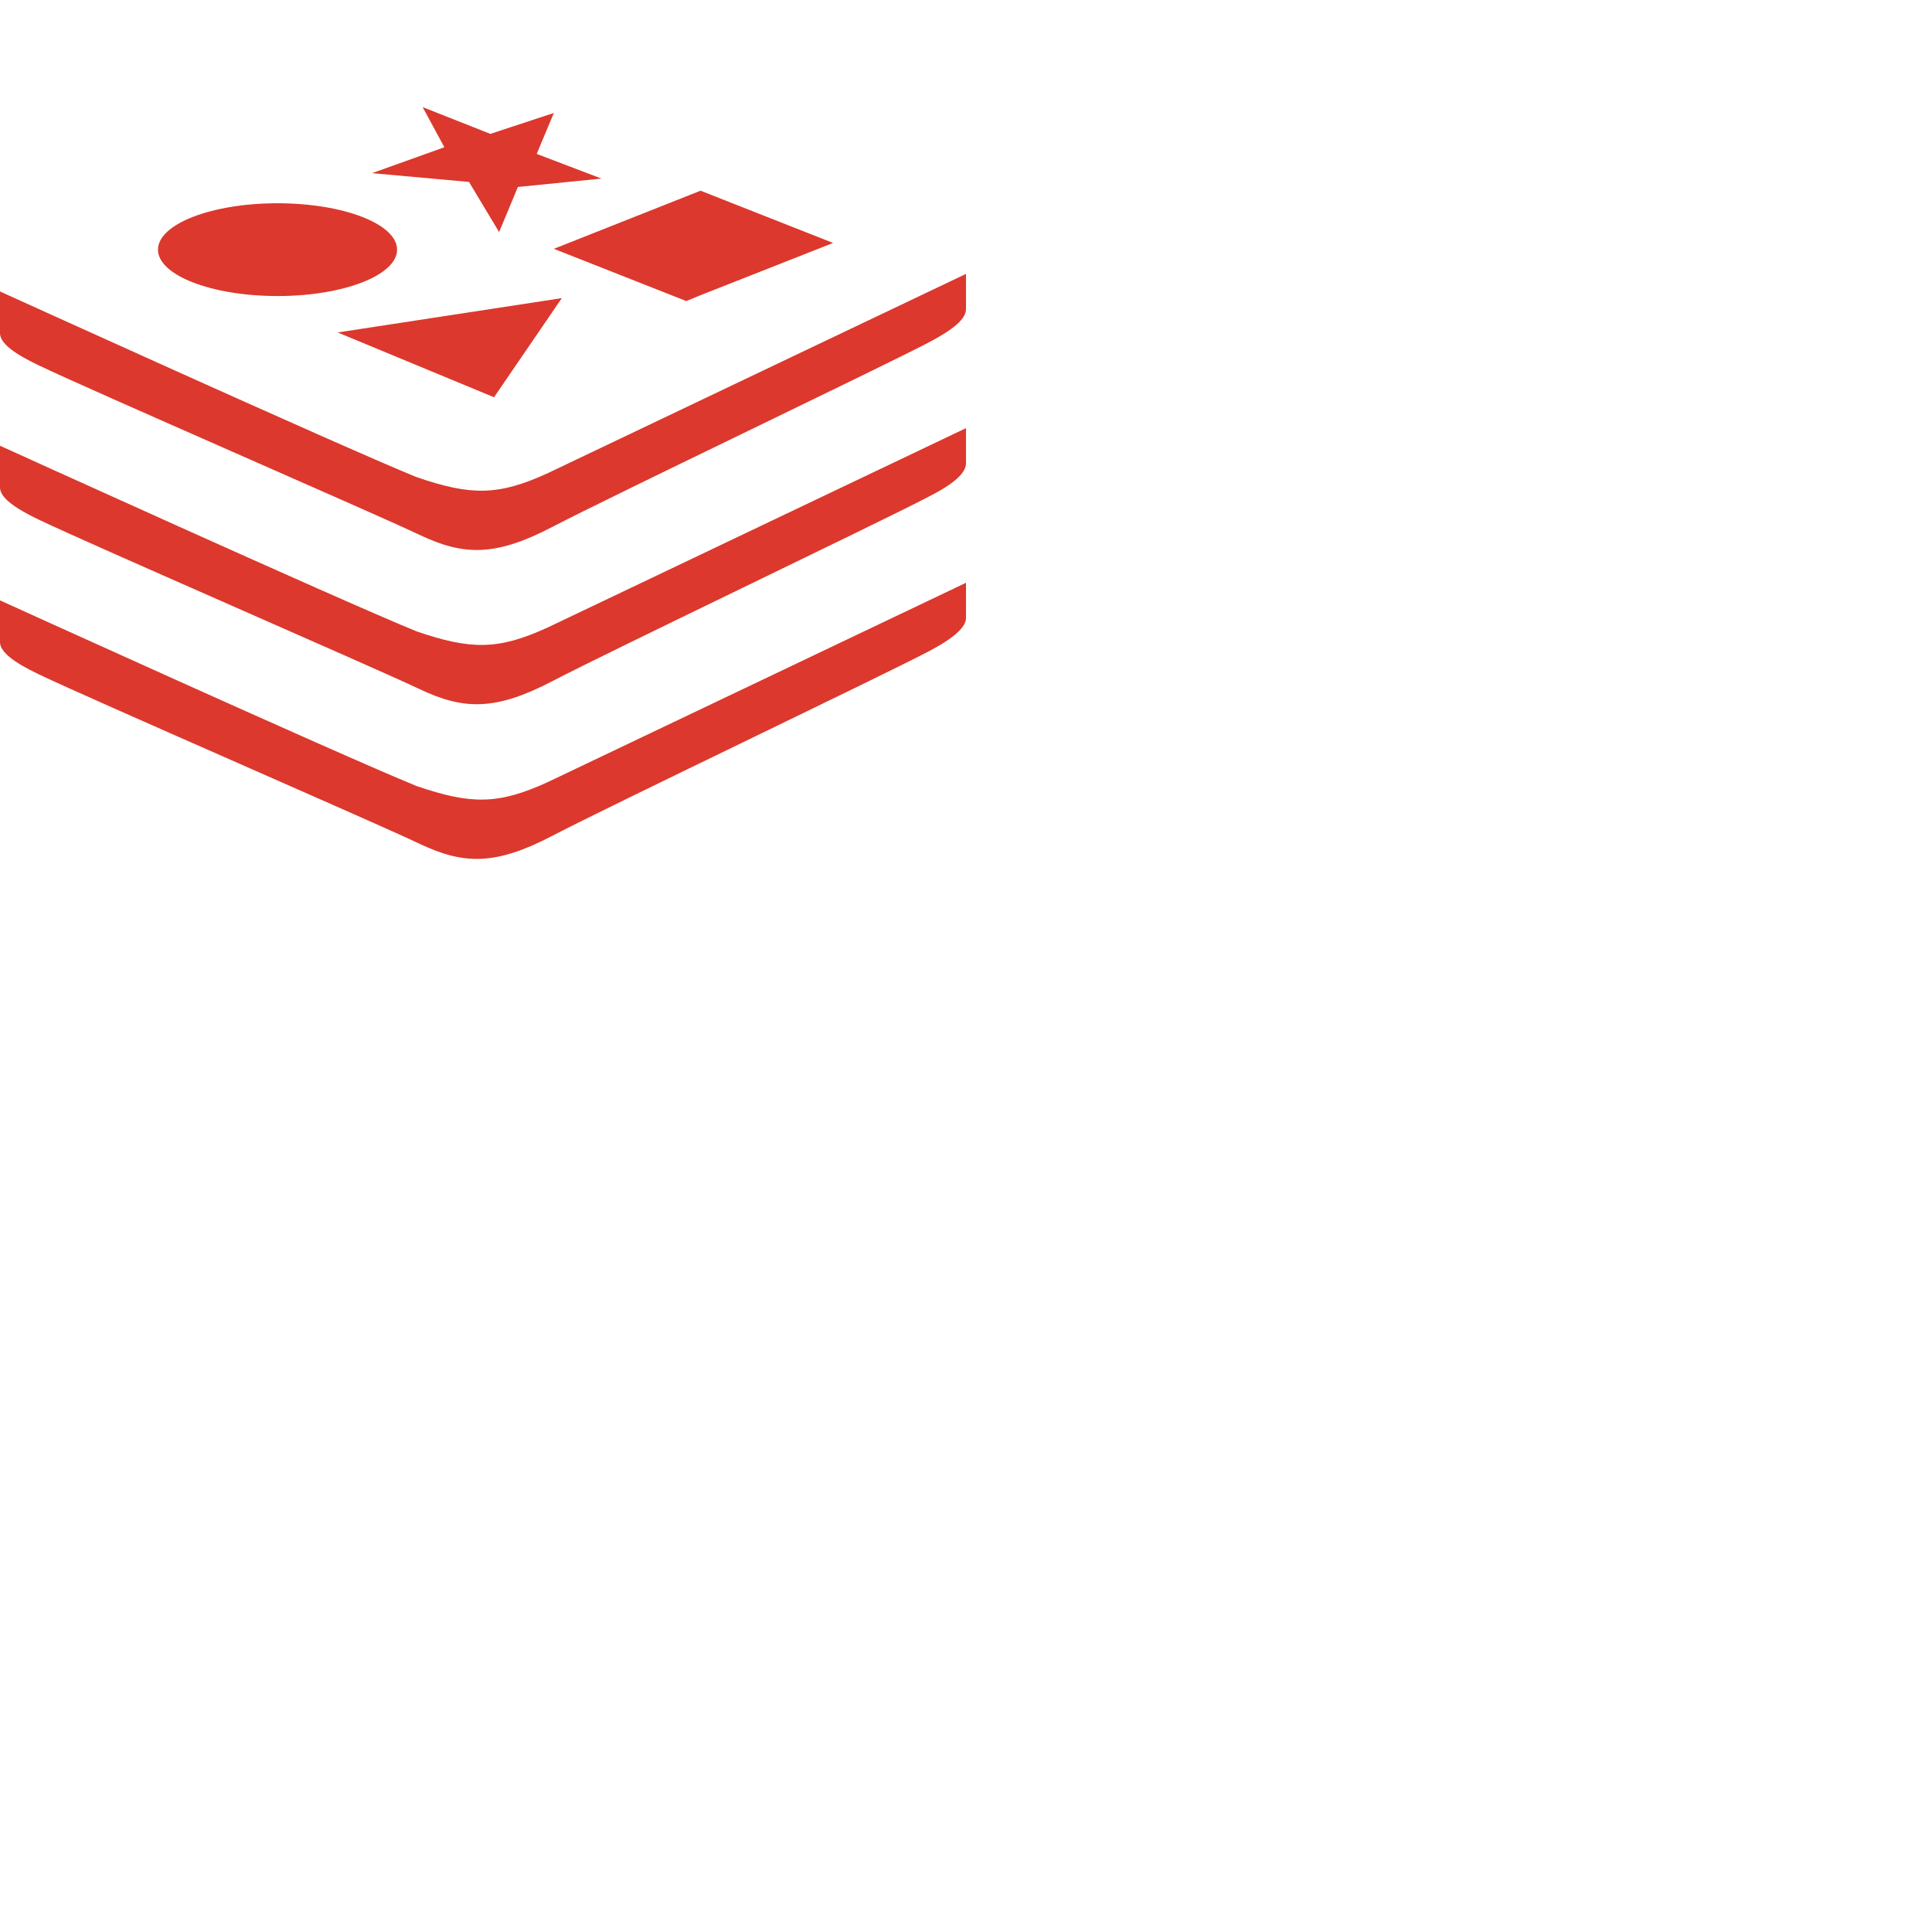
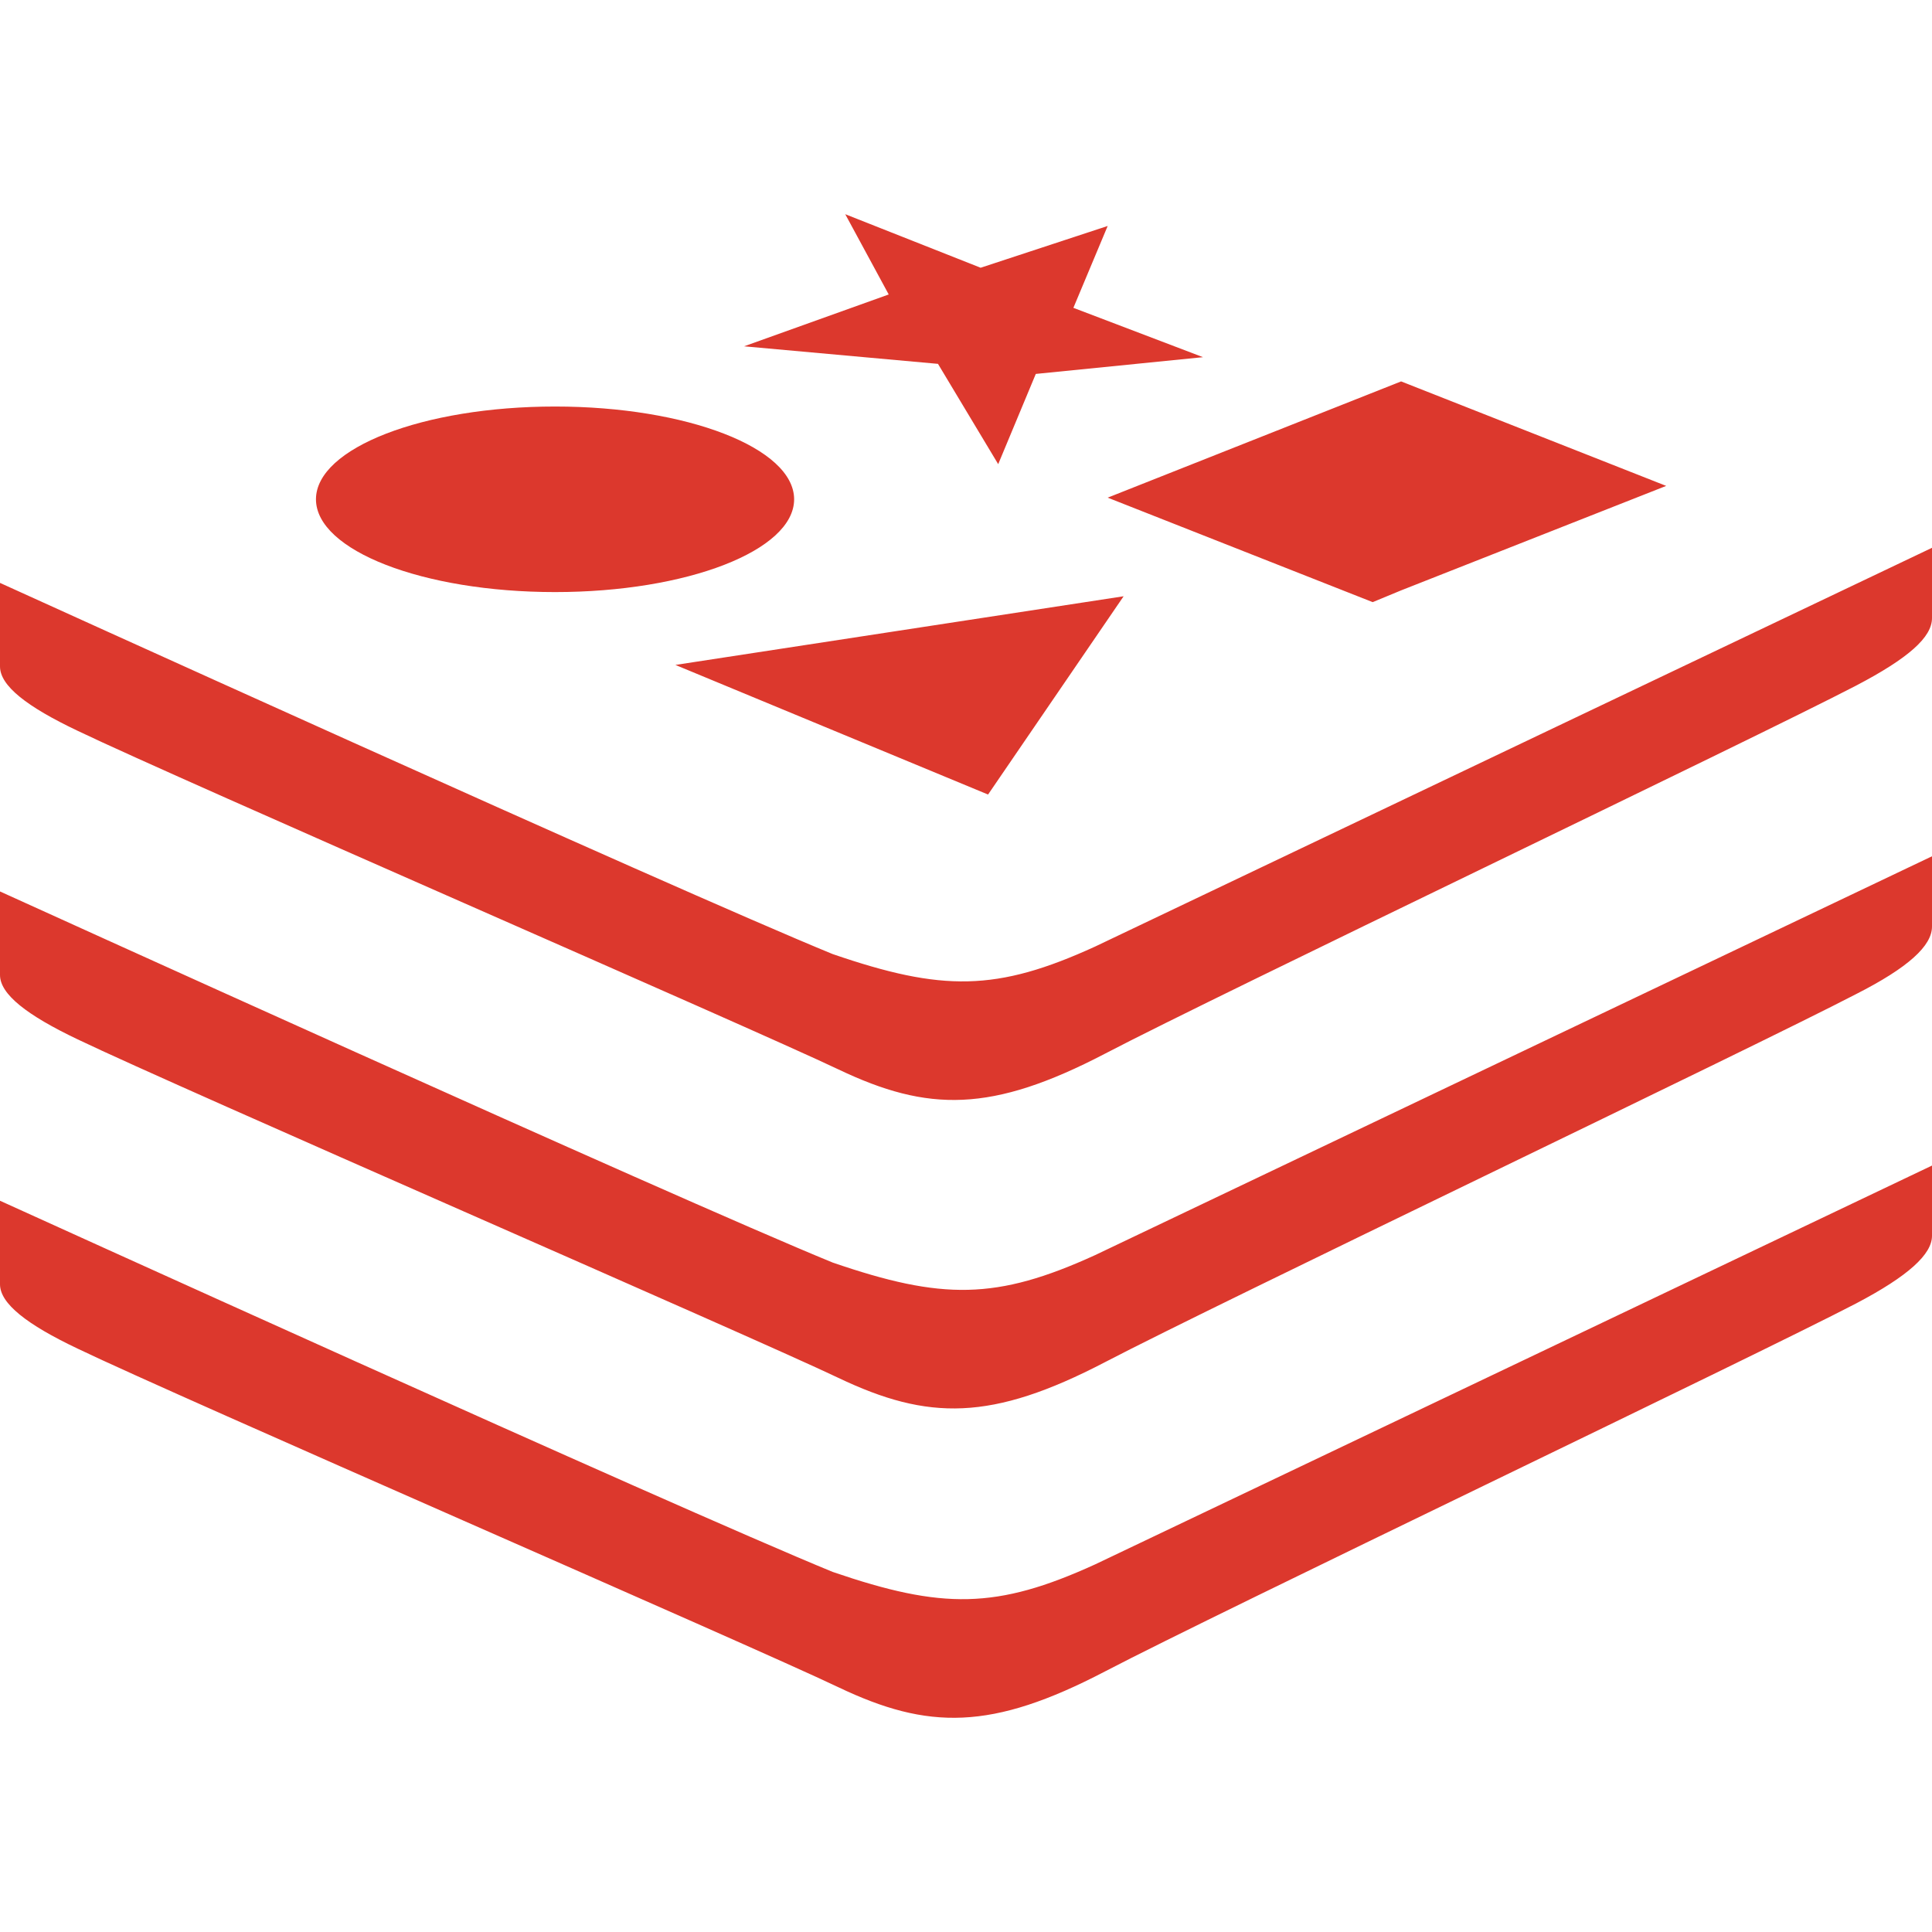
- <svg xmlns="http://www.w3.org/2000/svg" fill="#DC382D" role="img" viewBox="0 0 48 48" width="96px" height="96px">
+ <svg xmlns="http://www.w3.org/2000/svg" fill="#DC382D" role="img" viewBox="0 0 24 24" width="96px" height="96px">
  <path d="M10.5 2.661l.54.997-1.797.644 2.409.218.748 1.246.467-1.121 2.077-.208-1.61-.613.426-1.017-1.578.519zm6.905 2.077L13.76 6.182l3.292 1.298.353-.146 3.293-1.298zm-10.51.312a2.97 1.153 0 0 0-2.97 1.152 2.97 1.153 0 0 0 2.97 1.153 2.97 1.153 0 0 0 2.97-1.153 2.97 1.153 0 0 0-2.97-1.152zM24 6.805s-8.983 4.278-10.395 4.953c-1.226.561-1.901.561-3.261.094C8.318 11.022 0 7.241 0 7.241v1.038c0 .24.332.499.966.8 1.277.613 8.34 3.677 9.45 4.206 1.112.53 1.9.54 3.313-.197 1.412-.738 8.049-3.905 9.326-4.57.654-.342.945-.602.945-.84zm-10.042.602L8.39 8.26l3.884 1.61zM24 10.637s-8.983 4.279-10.395 4.954c-1.226.56-1.901.56-3.261.093C8.318 14.854 0 11.074 0 11.074v1.038c0 .238.332.498.966.8 1.277.612 8.34 3.676 9.45 4.205 1.112.53 1.9.54 3.313-.197 1.412-.737 8.049-3.905 9.326-4.57.654-.332.945-.602.945-.84zm0 3.842l-10.395 4.954c-1.226.56-1.901.56-3.261.094C8.318 18.696 0 14.916 0 14.916v1.038c0 .239.332.499.966.8 1.277.613 8.34 3.676 9.45 4.206 1.112.53 1.9.54 3.313-.198 1.412-.737 8.049-3.904 9.326-4.569.654-.343.945-.613.945-.841z" />
</svg>
